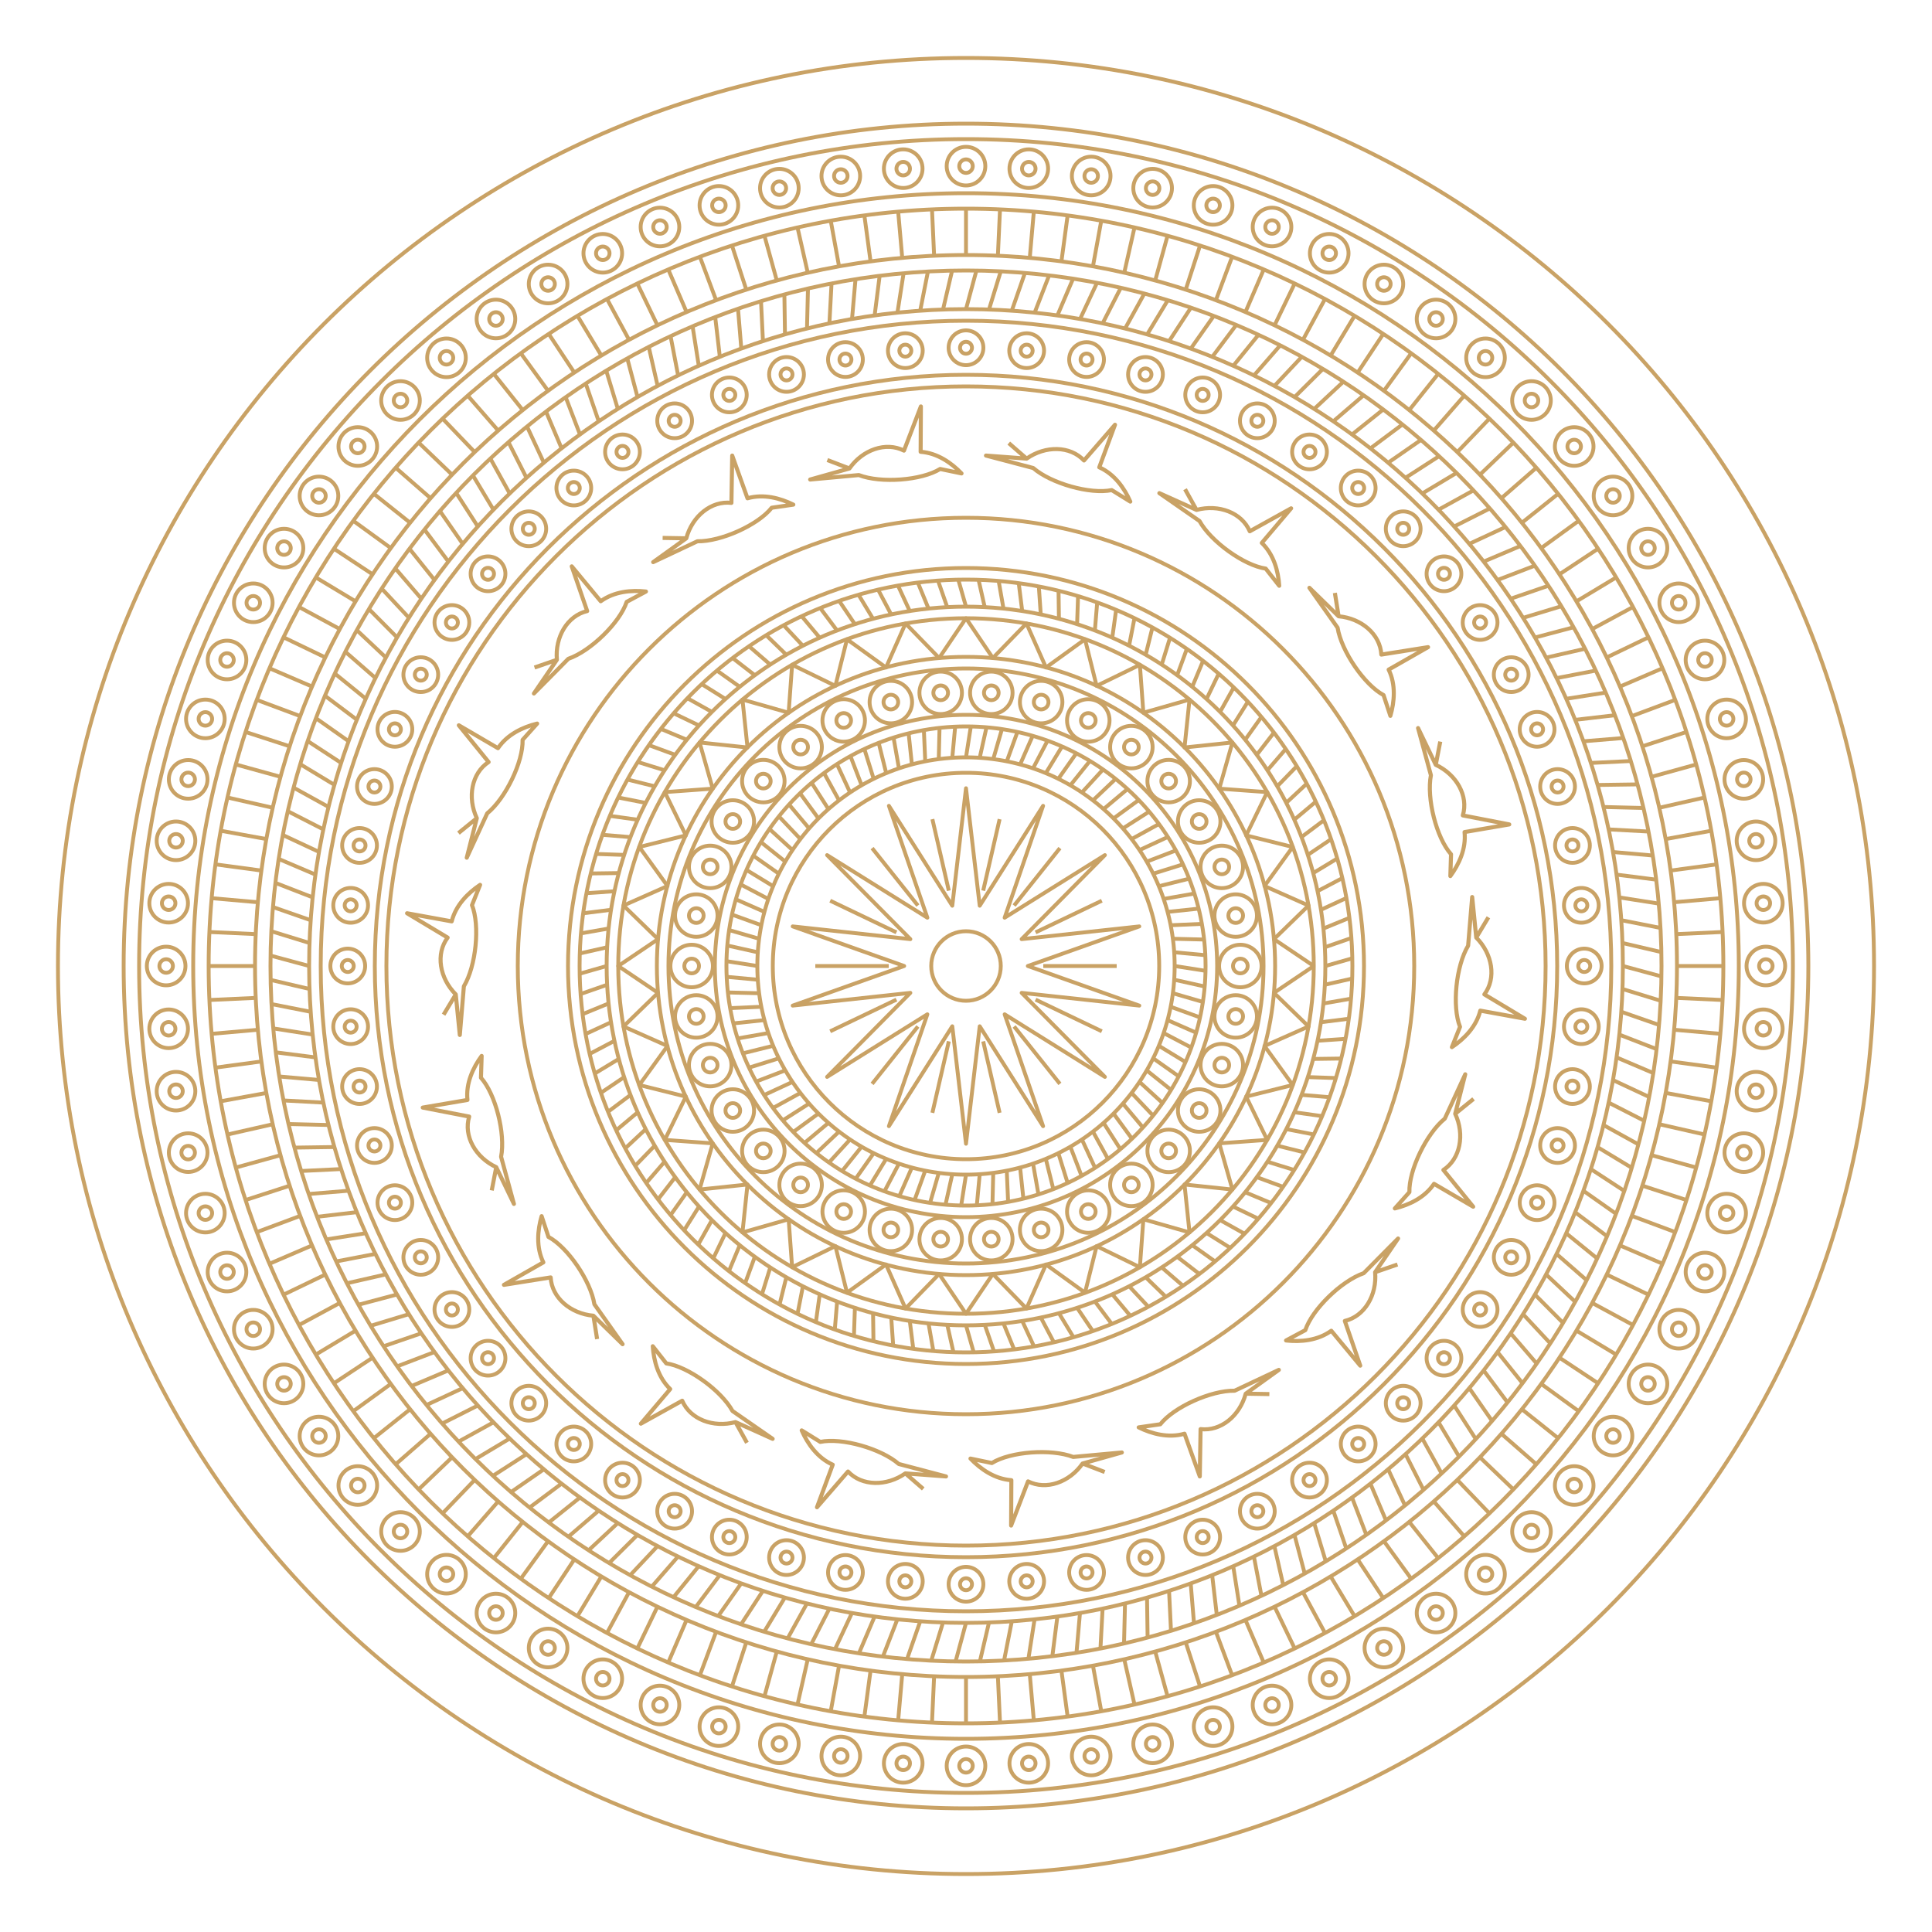
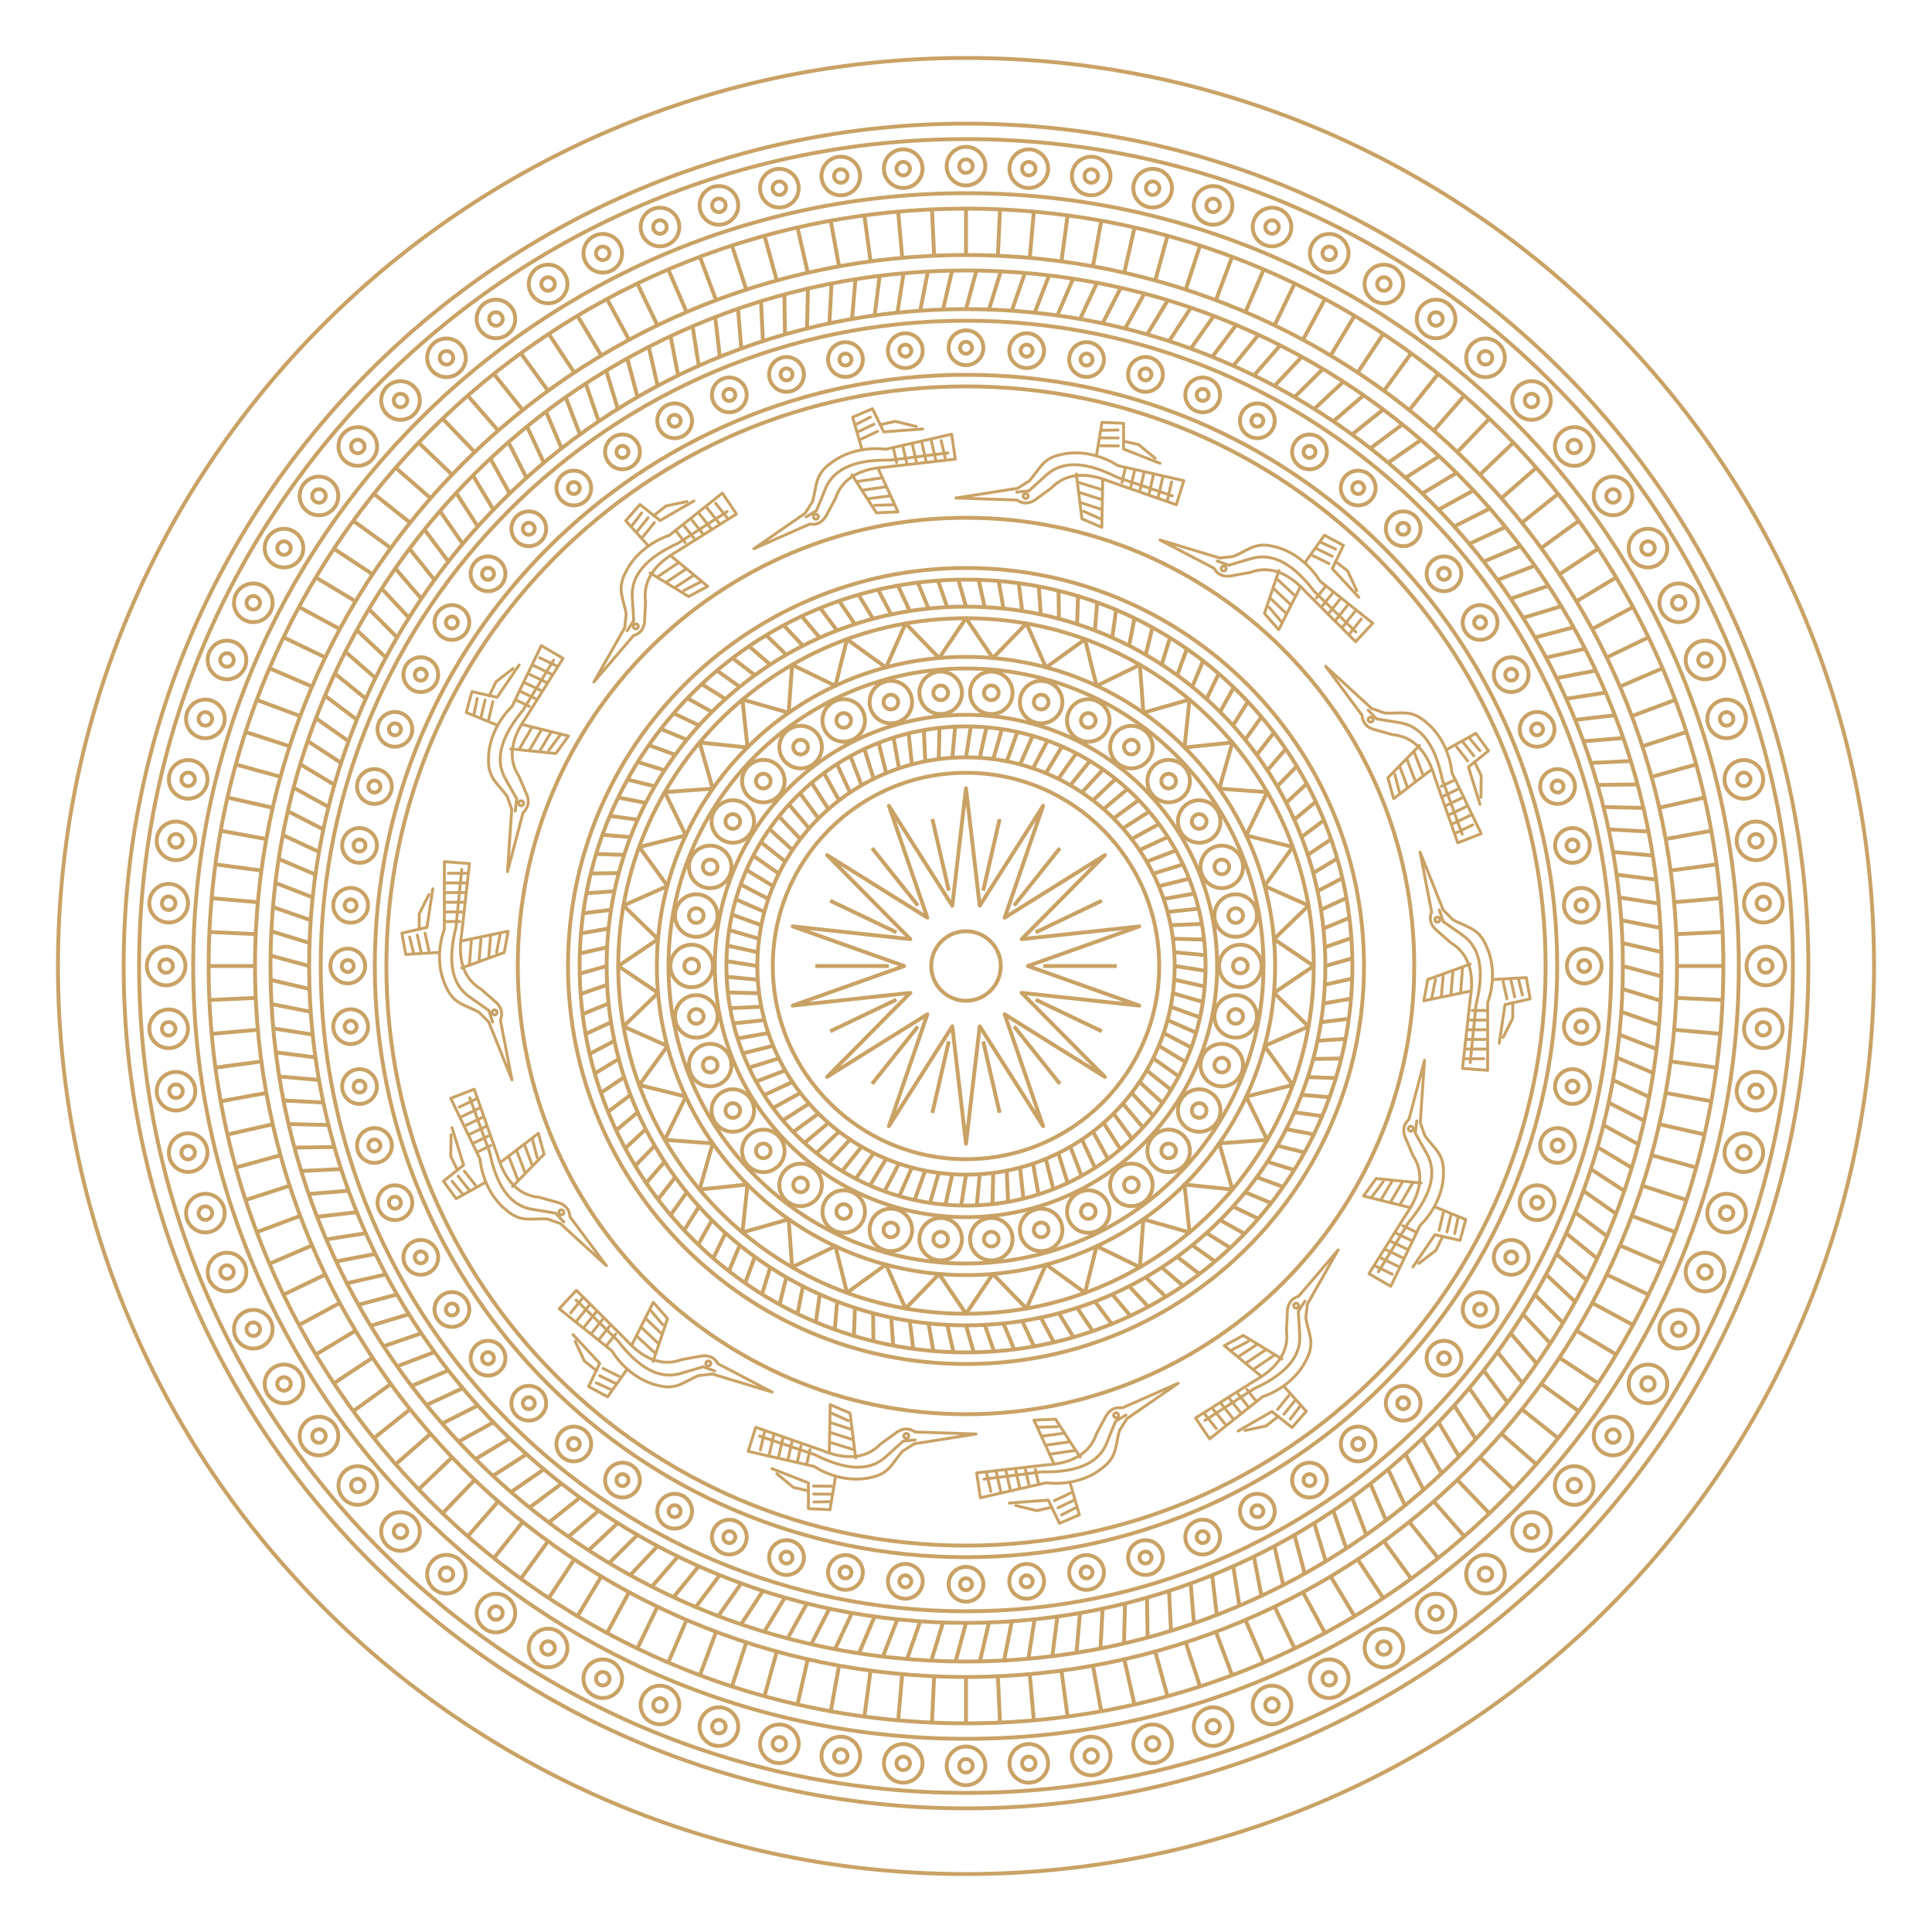
<svg xmlns="http://www.w3.org/2000/svg" viewBox="0 0 1000 1000" fill="none" stroke="#c9a265" stroke-width="2" stroke-linejoin="round">
+   <defs>
+     <g id="lac-bird" stroke-width="1.5" stroke-linecap="round">
+       <path d="M-53-7L-17-3C-5-1 6-3 12-13L19-21Q23-25 28-23L59-29L29-17L24-12C20-5 20 1 11 5C1 10-11 9-19 6L-54 6Z" />
+       <path d="M-13-3L-18-27L-7-25L1-3M-7 9L-6 26L-17 28L-20 15L-40 12M-50-3L-20 0C-4 4 9 3 16-7L23-17L29-19" />
+       <path d="M-48-6L-48 4M-43-5L-43 5M-38-5L-38 5M-33-4L-33 5M-28-3L-28 5M-23-2L-23 6M-17-23L-7-21M-16-18L-5-17M-15-13L-3-12M-14-8L-1-7M-17 16L-8 14M-16 20L-7 18M-15 24L-7 22M-37 14L-27 19L-19 19" />
+       <circle cx="24" cy="-20" r="1.3" />
+     </g>
+   </defs>
  <path d="M500 408L507.1 468.8L539.9 417.1L520 475L571.9 442.6L528.8 486.1L589.7 479.5L532 500L589.7 520.5L528.8 513.9L571.9 557.4L520 525L539.9 582.9L507.1 531.2L500 592L492.9 531.2L460.1 582.9L480 525L428.1 557.4L471.2 513.9L410.3 520.5L468 500L410.3 479.5L471.2 486.1L428.1 442.6L480 475L460.1 417.1L492.9 468.8Z" />
  <circle cx="500" cy="500" r="18" />
  <path d="M508.9 461L517.4 424" />
  <path d="M524.9 468.7L548.6 439" />
  <path d="M536 482.6L570.3 466.2" />
  <path d="M540 500L578 500" />
  <path d="M536 517.4L570.3 533.8" />
  <path d="M524.9 531.3L548.6 561" />
  <path d="M508.9 539L517.4 576" />
  <path d="M491.1 539L482.6 576" />
  <path d="M475.1 531.3L451.4 561" />
  <path d="M464 517.4L429.7 533.8" />
  <path d="M460 500L422 500" />
  <path d="M464 482.6L429.7 466.2" />
  <path d="M475.1 468.7L451.4 439" />
  <path d="M491.1 461L482.6 424" />
  <circle cx="500" cy="500" r="100" />
  <circle cx="500" cy="500" r="108" />
  <path d="M608 500L624 502.5M607.8 507.1L623.5 510.6M607.1 514.1L622.6 518.6M605.9 521.1L621.1 526.6M604.3 528L619.1 534.5M602.3 534.7L616.6 542.2M599.8 541.3L613.6 549.7M596.9 547.8L610.1 557.1M593.5 554L606.1 564.1M589.8 560L601.7 570.9M585.7 565.7L596.8 577.4M581.2 571.2L591.6 583.6M576.4 576.4L585.9 589.4M571.2 581.2L579.9 594.8M565.7 585.7L573.5 599.9M560 589.8L566.8 604.5M554 593.5L559.8 608.6M547.8 596.9L552.6 612.3M541.3 599.8L545.2 615.5M534.7 602.3L537.5 618.2M528 604.3L529.7 620.4M521.1 605.9L521.8 622.1M514.1 607.1L513.7 623.2M507.1 607.8L505.6 623.9M500 608L497.5 624M492.9 607.8L489.4 623.5M485.9 607.1L481.4 622.6M478.9 605.9L473.4 621.1M472 604.3L465.5 619.1M465.3 602.3L457.8 616.6M458.7 599.8L450.3 613.6M452.2 596.9L442.9 610.1M446 593.5L435.9 606.1M440 589.8L429.1 601.7M434.3 585.7L422.6 596.8M428.8 581.2L416.4 591.6M423.6 576.4L410.6 585.9M418.8 571.2L405.2 579.9M414.3 565.7L400.1 573.5M410.2 560L395.5 566.8M406.5 554L391.4 559.8M403.1 547.8L387.7 552.6M400.2 541.3L384.5 545.2M397.7 534.7L381.8 537.5M395.7 528L379.6 529.7M394.1 521.1L377.9 521.8M392.9 514.1L376.8 513.7M392.2 507.1L376.1 505.6M392 500L376 497.5M392.2 492.9L376.5 489.4M392.9 485.9L377.4 481.4M394.1 478.9L378.9 473.4M395.7 472L380.9 465.5M397.7 465.3L383.4 457.8M400.2 458.7L386.4 450.3M403.1 452.2L389.9 442.9M406.5 446L393.9 435.9M410.2 440L398.3 429.1M414.3 434.3L403.2 422.6M418.8 428.8L408.4 416.4M423.6 423.6L414.1 410.6M428.8 418.8L420.1 405.2M434.3 414.3L426.5 400.1M440 410.2L433.2 395.5M446 406.5L440.2 391.4M452.2 403.1L447.4 387.7M458.7 400.2L454.8 384.5M465.3 397.7L462.5 381.8M472 395.7L470.3 379.6M478.9 394.1L478.2 377.9M485.9 392.9L486.3 376.8M492.9 392.2L494.4 376.1M500 392L502.5 376M507.1 392.2L510.6 376.5M514.1 392.9L518.6 377.4M521.1 394.1L526.6 378.9M528 395.7L534.5 380.9M534.7 397.7L542.2 383.4M541.3 400.2L549.7 386.4M547.8 403.1L557.1 389.9M554 406.5L564.1 393.9M560 410.2L570.9 398.3M565.7 414.3L577.4 403.2M571.2 418.8L583.6 408.4M576.4 423.6L589.4 414.1M581.2 428.8L594.8 420.1M585.7 434.3L599.9 426.5M589.8 440L604.5 433.2M593.5 446L608.6 440.2M596.9 452.2L612.3 447.4M599.8 458.7L615.5 454.8M602.3 465.3L618.2 462.5M604.3 472L620.4 470.3M605.9 478.9L622.1 478.2M607.1 485.9L623.2 486.3M607.8 492.9L623.9 494.4" />
  <circle cx="500" cy="500" r="124" />
  <circle cx="500" cy="500" r="130" />
  <circle cx="642" cy="500" r="11" />
  <circle cx="642" cy="500" r="3.8" />
  <circle cx="639.6" cy="526.1" r="11" />
  <circle cx="639.6" cy="526.1" r="3.8" />
  <circle cx="632.4" cy="551.3" r="11" />
  <circle cx="632.4" cy="551.3" r="3.8" />
  <circle cx="620.7" cy="574.8" r="11" />
  <circle cx="620.7" cy="574.8" r="3.8" />
  <circle cx="604.9" cy="595.7" r="11" />
  <circle cx="604.9" cy="595.7" r="3.8" />
  <circle cx="585.6" cy="613.3" r="11" />
  <circle cx="585.6" cy="613.3" r="3.8" />
  <circle cx="563.3" cy="627.1" r="11" />
  <circle cx="563.3" cy="627.1" r="3.8" />
  <circle cx="538.9" cy="636.6" r="11" />
  <circle cx="538.9" cy="636.6" r="3.8" />
  <circle cx="513.1" cy="641.4" r="11" />
  <circle cx="513.1" cy="641.4" r="3.8" />
  <circle cx="486.9" cy="641.4" r="11" />
  <circle cx="486.9" cy="641.4" r="3.8" />
  <circle cx="461.1" cy="636.6" r="11" />
  <circle cx="461.1" cy="636.6" r="3.8" />
  <circle cx="436.7" cy="627.1" r="11" />
  <circle cx="436.7" cy="627.1" r="3.8" />
  <circle cx="414.4" cy="613.3" r="11" />
  <circle cx="414.4" cy="613.3" r="3.8" />
  <circle cx="395.1" cy="595.7" r="11" />
  <circle cx="395.1" cy="595.7" r="3.8" />
  <circle cx="379.3" cy="574.8" r="11" />
  <circle cx="379.3" cy="574.8" r="3.8" />
  <circle cx="367.6" cy="551.3" r="11" />
  <circle cx="367.6" cy="551.3" r="3.8" />
  <circle cx="360.4" cy="526.1" r="11" />
  <circle cx="360.4" cy="526.1" r="3.8" />
  <circle cx="358" cy="500" r="11" />
  <circle cx="358" cy="500" r="3.8" />
  <circle cx="360.4" cy="473.9" r="11" />
  <circle cx="360.4" cy="473.9" r="3.8" />
  <circle cx="367.6" cy="448.7" r="11" />
  <circle cx="367.6" cy="448.7" r="3.8" />
  <circle cx="379.3" cy="425.2" r="11" />
  <circle cx="379.3" cy="425.2" r="3.8" />
  <circle cx="395.1" cy="404.3" r="11" />
  <circle cx="395.1" cy="404.3" r="3.8" />
  <circle cx="414.4" cy="386.7" r="11" />
  <circle cx="414.4" cy="386.7" r="3.8" />
  <circle cx="436.7" cy="372.9" r="11" />
  <circle cx="436.7" cy="372.9" r="3.8" />
  <circle cx="461.1" cy="363.4" r="11" />
  <circle cx="461.1" cy="363.4" r="3.8" />
  <circle cx="486.9" cy="358.6" r="11" />
  <circle cx="486.9" cy="358.6" r="3.8" />
  <circle cx="513.1" cy="358.6" r="11" />
  <circle cx="513.1" cy="358.6" r="3.8" />
  <circle cx="538.9" cy="363.4" r="11" />
  <circle cx="538.9" cy="363.4" r="3.8" />
  <circle cx="563.3" cy="372.9" r="11" />
  <circle cx="563.3" cy="372.9" r="3.8" />
  <circle cx="585.6" cy="386.7" r="11" />
  <circle cx="585.6" cy="386.7" r="3.8" />
  <circle cx="604.9" cy="404.3" r="11" />
  <circle cx="604.9" cy="404.3" r="3.8" />
  <circle cx="620.7" cy="425.2" r="11" />
  <circle cx="620.7" cy="425.2" r="3.8" />
  <circle cx="632.4" cy="448.7" r="11" />
  <circle cx="632.4" cy="448.7" r="3.8" />
  <circle cx="639.6" cy="473.9" r="11" />
  <circle cx="639.6" cy="473.9" r="3.8" />
  <circle cx="500" cy="500" r="154" />
  <circle cx="500" cy="500" r="160" />
  <path d="M680 500L659.4 513.9L677.3 531.3L654.5 541.4L669.1 561.6L645 567.6L655.9 590L631.1 591.8L637.9 615.7L613.1 613.1L615.7 637.9L591.8 631.1L590 655.9L567.6 645L561.6 669.1L541.4 654.5L531.3 677.3L513.9 659.4L500 680L486.1 659.4L468.7 677.3L458.6 654.5L438.4 669.1L432.4 645L410 655.9L408.2 631.1L384.3 637.9L386.9 613.1L362.1 615.7L368.9 591.8L344.1 590L355 567.6L330.9 561.6L345.5 541.4L322.7 531.3L340.6 513.9L320 500L340.6 486.1L322.7 468.7L345.5 458.6L330.9 438.4L355 432.4L344.1 410L368.9 408.2L362.1 384.3L386.9 386.9L384.3 362.1L408.2 368.9L410 344.1L432.4 355L438.4 330.9L458.6 345.5L468.7 322.7L486.1 340.6L500 320L513.9 340.6L531.3 322.7L541.4 345.5L561.6 330.9L567.6 355L590 344.1L591.8 368.9L615.7 362.1L613.1 386.9L637.9 384.3L631.1 408.2L655.9 410L645 432.4L669.1 438.4L654.5 458.6L677.3 468.7L659.4 486.1L680 500" />
  <circle cx="500" cy="500" r="180" />
  <circle cx="500" cy="500" r="186" />
  <path d="M686 500L700 496M685.7 509.7L699.9 506.5M685 519.4L699.3 516.9M683.7 529.1L698.1 527.3M681.9 538.7L696.4 537.7M679.7 548.1L694.2 547.9M676.9 557.5L691.4 558M673.6 566.7L688.1 567.9M669.9 575.7L684.3 577.7M665.7 584.4L680 587.2M661.1 593L675.2 596.5M656 601.3L669.9 605.6M650.5 609.3L664.1 614.3M644.5 617.1L657.9 622.7M638.2 624.5L651.3 630.8M631.5 631.5L644.2 638.6M624.5 638.2L636.8 645.9M617.1 644.5L628.9 652.9M609.3 650.5L620.8 659.4M601.3 656L612.3 665.5M593 661.1L603.4 671.2M584.4 665.7L594.3 676.3M575.7 669.9L585 681M566.7 673.6L575.4 685.2M557.5 676.9L565.6 688.9M548.1 679.7L555.6 692.1M538.7 681.9L545.5 694.8M529.1 683.7L535.2 696.9M519.4 685L524.9 698.4M509.7 685.7L514.5 699.5M500 686L504 700M490.3 685.7L493.5 699.9M480.6 685L483.1 699.3M470.9 683.7L472.7 698.1M461.3 681.9L462.3 696.4M451.9 679.7L452.1 694.2M442.5 676.9L442 691.4M433.3 673.6L432.1 688.1M424.3 669.9L422.3 684.3M415.6 665.7L412.8 680M407 661.1L403.5 675.2M398.7 656L394.4 669.9M390.7 650.5L385.7 664.1M382.9 644.5L377.3 657.9M375.5 638.2L369.2 651.3M368.5 631.5L361.4 644.2M361.8 624.5L354.1 636.8M355.5 617.1L347.1 628.9M349.5 609.3L340.6 620.8M344 601.3L334.5 612.3M338.9 593L328.8 603.4M334.3 584.4L323.7 594.3M330.1 575.7L319 585M326.4 566.7L314.8 575.4M323.1 557.5L311.1 565.6M320.3 548.1L307.9 555.6M318.1 538.7L305.2 545.5M316.3 529.1L303.1 535.2M315 519.4L301.6 524.9M314.3 509.7L300.5 514.5M314 500L300 504M314.3 490.3L300.1 493.5M315 480.6L300.7 483.1M316.3 470.9L301.9 472.7M318.1 461.3L303.6 462.3M320.3 451.9L305.8 452.1M323.1 442.5L308.6 442M326.4 433.3L311.9 432.1M330.1 424.3L315.7 422.3M334.3 415.6L320 412.8M338.9 407L324.8 403.5M344 398.7L330.1 394.4M349.5 390.7L335.9 385.7M355.5 382.9L342.1 377.3M361.8 375.5L348.7 369.2M368.5 368.5L355.8 361.4M375.5 361.8L363.2 354.1M382.9 355.5L371.1 347.1M390.7 349.5L379.2 340.6M398.7 344L387.7 334.5M407 338.9L396.6 328.8M415.6 334.3L405.7 323.7M424.3 330.1L415 319M433.3 326.4L424.6 314.8M442.5 323.1L434.4 311.1M451.9 320.3L444.4 307.9M461.3 318.1L454.5 305.2M470.9 316.3L464.8 303.1M480.6 315L475.1 301.6M490.3 314.3L485.5 300.5M500 314L496 300M509.7 314.3L506.5 300.1M519.4 315L516.9 300.7M529.1 316.3L527.3 301.9M538.7 318.1L537.7 303.6M548.1 320.3L547.9 305.8M557.5 323.1L558 308.6M566.7 326.4L567.9 311.9M575.7 330.1L577.7 315.7M584.4 334.3L587.2 320M593 338.9L596.5 324.8M601.3 344L605.6 330.1M609.3 349.5L614.3 335.9M617.1 355.5L622.7 342.1M624.5 361.8L630.8 348.7M631.5 368.5L638.6 355.8M638.2 375.5L645.9 363.2M644.5 382.9L652.9 371.1M650.5 390.7L659.4 379.2M656 398.7L665.5 387.7M661.1 407L671.2 396.6M665.7 415.6L676.3 405.7M669.9 424.3L681 415M673.6 433.3L685.2 424.6M676.9 442.5L688.9 434.4M679.7 451.9L692.1 444.4M681.9 461.3L694.8 454.5M683.7 470.9L696.9 464.8M685 480.6L698.4 475.1M685.7 490.3L699.5 485.5" />
  <circle cx="500" cy="500" r="200" />
  <circle cx="500" cy="500" r="206" />
-   <path transform="translate(762 500) rotate(90) scale(1.05)" d="M-34 0 L-14 -2 C-6 -10 6 -12 14 -6 L26 -26 L22 -4 C30 -2 36 4 40 10 L30 6 C20 10 0 8 -10 2 Z M-14 -2 L-24 -8" />
-   <path transform="translate(746.2 589.6) rotate(110) scale(1.05)" d="M-34 0 L-14 -2 C-6 -10 6 -12 14 -6 L26 -26 L22 -4 C30 -2 36 4 40 10 L30 6 C20 10 0 8 -10 2 Z M-14 -2 L-24 -8" />
-   <path transform="translate(700.7 668.4) rotate(130) scale(1.05)" d="M-34 0 L-14 -2 C-6 -10 6 -12 14 -6 L26 -26 L22 -4 C30 -2 36 4 40 10 L30 6 C20 10 0 8 -10 2 Z M-14 -2 L-24 -8" />
-   <path transform="translate(631 726.9) rotate(150) scale(1.05)" d="M-34 0 L-14 -2 C-6 -10 6 -12 14 -6 L26 -26 L22 -4 C30 -2 36 4 40 10 L30 6 C20 10 0 8 -10 2 Z M-14 -2 L-24 -8" />
-   <path transform="translate(545.5 758) rotate(170) scale(1.05)" d="M-34 0 L-14 -2 C-6 -10 6 -12 14 -6 L26 -26 L22 -4 C30 -2 36 4 40 10 L30 6 C20 10 0 8 -10 2 Z M-14 -2 L-24 -8" />
-   <path transform="translate(454.5 758) rotate(190) scale(1.05)" d="M-34 0 L-14 -2 C-6 -10 6 -12 14 -6 L26 -26 L22 -4 C30 -2 36 4 40 10 L30 6 C20 10 0 8 -10 2 Z M-14 -2 L-24 -8" />
-   <path transform="translate(369 726.9) rotate(210) scale(1.05)" d="M-34 0 L-14 -2 C-6 -10 6 -12 14 -6 L26 -26 L22 -4 C30 -2 36 4 40 10 L30 6 C20 10 0 8 -10 2 Z M-14 -2 L-24 -8" />
-   <path transform="translate(299.3 668.4) rotate(230) scale(1.05)" d="M-34 0 L-14 -2 C-6 -10 6 -12 14 -6 L26 -26 L22 -4 C30 -2 36 4 40 10 L30 6 C20 10 0 8 -10 2 Z M-14 -2 L-24 -8" />
-   <path transform="translate(253.8 589.6) rotate(250) scale(1.05)" d="M-34 0 L-14 -2 C-6 -10 6 -12 14 -6 L26 -26 L22 -4 C30 -2 36 4 40 10 L30 6 C20 10 0 8 -10 2 Z M-14 -2 L-24 -8" />
-   <path transform="translate(238 500) rotate(270) scale(1.05)" d="M-34 0 L-14 -2 C-6 -10 6 -12 14 -6 L26 -26 L22 -4 C30 -2 36 4 40 10 L30 6 C20 10 0 8 -10 2 Z M-14 -2 L-24 -8" />
-   <path transform="translate(253.8 410.4) rotate(290) scale(1.05)" d="M-34 0 L-14 -2 C-6 -10 6 -12 14 -6 L26 -26 L22 -4 C30 -2 36 4 40 10 L30 6 C20 10 0 8 -10 2 Z M-14 -2 L-24 -8" />
-   <path transform="translate(299.3 331.6) rotate(310) scale(1.05)" d="M-34 0 L-14 -2 C-6 -10 6 -12 14 -6 L26 -26 L22 -4 C30 -2 36 4 40 10 L30 6 C20 10 0 8 -10 2 Z M-14 -2 L-24 -8" />
-   <path transform="translate(369 273.1) rotate(330) scale(1.05)" d="M-34 0 L-14 -2 C-6 -10 6 -12 14 -6 L26 -26 L22 -4 C30 -2 36 4 40 10 L30 6 C20 10 0 8 -10 2 Z M-14 -2 L-24 -8" />
-   <path transform="translate(454.5 242) rotate(350) scale(1.05)" d="M-34 0 L-14 -2 C-6 -10 6 -12 14 -6 L26 -26 L22 -4 C30 -2 36 4 40 10 L30 6 C20 10 0 8 -10 2 Z M-14 -2 L-24 -8" />
-   <path transform="translate(545.5 242) rotate(370) scale(1.05)" d="M-34 0 L-14 -2 C-6 -10 6 -12 14 -6 L26 -26 L22 -4 C30 -2 36 4 40 10 L30 6 C20 10 0 8 -10 2 Z M-14 -2 L-24 -8" />
-   <path transform="translate(631 273.1) rotate(390) scale(1.05)" d="M-34 0 L-14 -2 C-6 -10 6 -12 14 -6 L26 -26 L22 -4 C30 -2 36 4 40 10 L30 6 C20 10 0 8 -10 2 Z M-14 -2 L-24 -8" />
-   <path transform="translate(700.7 331.6) rotate(410) scale(1.05)" d="M-34 0 L-14 -2 C-6 -10 6 -12 14 -6 L26 -26 L22 -4 C30 -2 36 4 40 10 L30 6 C20 10 0 8 -10 2 Z M-14 -2 L-24 -8" />
-   <path transform="translate(746.2 410.4) rotate(430) scale(1.05)" d="M-34 0 L-14 -2 C-6 -10 6 -12 14 -6 L26 -26 L22 -4 C30 -2 36 4 40 10 L30 6 C20 10 0 8 -10 2 Z M-14 -2 L-24 -8" />
+   <g id="lac-bird-ring">
+     <use href="#lac-bird" transform="translate(764.00 500.00) rotate(-90.00)" />
+     <use href="#lac-bird" transform="translate(737.86 614.55) rotate(-64.29)" />
+     <use href="#lac-bird" transform="translate(664.60 706.40) rotate(-38.57)" />
+     <use href="#lac-bird" transform="translate(558.75 757.38) rotate(-12.86)" />
+     <use href="#lac-bird" transform="translate(441.25 757.38) rotate(12.86)" />
+     <use href="#lac-bird" transform="translate(335.40 706.40) rotate(38.57)" />
+     <use href="#lac-bird" transform="translate(262.14 614.55) rotate(64.29)" />
+     <use href="#lac-bird" transform="translate(236.00 500.00) rotate(90.00)" />
+     <use href="#lac-bird" transform="translate(262.14 385.45) rotate(115.71)" />
+     <use href="#lac-bird" transform="translate(335.40 293.60) rotate(141.43)" />
+     <use href="#lac-bird" transform="translate(441.25 242.62) rotate(167.14)" />
+     <use href="#lac-bird" transform="translate(558.75 242.62) rotate(192.86)" />
+     <use href="#lac-bird" transform="translate(664.60 293.60) rotate(218.57)" />
+     <use href="#lac-bird" transform="translate(737.86 385.45) rotate(244.29)" />
+   </g>
  <circle cx="500" cy="500" r="232" />
  <circle cx="500" cy="500" r="300" />
  <circle cx="500" cy="500" r="306" />
  <circle cx="820" cy="500" r="9" />
  <circle cx="820" cy="500" r="3.1" />
  <circle cx="818.5" cy="531.4" r="9" />
  <circle cx="818.5" cy="531.4" r="3.1" />
  <circle cx="813.9" cy="562.4" r="9" />
  <circle cx="813.9" cy="562.4" r="3.1" />
  <circle cx="806.2" cy="592.9" r="9" />
  <circle cx="806.2" cy="592.9" r="3.1" />
  <circle cx="795.6" cy="622.5" r="9" />
  <circle cx="795.6" cy="622.5" r="3.1" />
  <circle cx="782.2" cy="650.8" r="9" />
  <circle cx="782.2" cy="650.8" r="3.1" />
  <circle cx="766.1" cy="677.8" r="9" />
  <circle cx="766.1" cy="677.8" r="3.1" />
  <circle cx="747.4" cy="703" r="9" />
  <circle cx="747.4" cy="703" r="3.1" />
  <circle cx="726.3" cy="726.3" r="9" />
  <circle cx="726.3" cy="726.3" r="3.1" />
  <circle cx="703" cy="747.4" r="9" />
  <circle cx="703" cy="747.4" r="3.1" />
  <circle cx="677.8" cy="766.1" r="9" />
  <circle cx="677.8" cy="766.1" r="3.1" />
  <circle cx="650.8" cy="782.2" r="9" />
  <circle cx="650.8" cy="782.2" r="3.1" />
  <circle cx="622.5" cy="795.6" r="9" />
  <circle cx="622.5" cy="795.6" r="3.1" />
  <circle cx="592.9" cy="806.2" r="9" />
  <circle cx="592.9" cy="806.2" r="3.1" />
  <circle cx="562.4" cy="813.9" r="9" />
  <circle cx="562.4" cy="813.9" r="3.1" />
  <circle cx="531.4" cy="818.5" r="9" />
  <circle cx="531.4" cy="818.5" r="3.1" />
  <circle cx="500" cy="820" r="9" />
  <circle cx="500" cy="820" r="3.1" />
  <circle cx="468.6" cy="818.5" r="9" />
  <circle cx="468.6" cy="818.5" r="3.1" />
  <circle cx="437.6" cy="813.9" r="9" />
  <circle cx="437.6" cy="813.9" r="3.1" />
  <circle cx="407.1" cy="806.2" r="9" />
  <circle cx="407.1" cy="806.2" r="3.1" />
  <circle cx="377.5" cy="795.6" r="9" />
  <circle cx="377.5" cy="795.6" r="3.1" />
  <circle cx="349.2" cy="782.2" r="9" />
  <circle cx="349.2" cy="782.2" r="3.1" />
  <circle cx="322.2" cy="766.1" r="9" />
  <circle cx="322.2" cy="766.1" r="3.1" />
  <circle cx="297" cy="747.4" r="9" />
  <circle cx="297" cy="747.4" r="3.1" />
  <circle cx="273.7" cy="726.3" r="9" />
  <circle cx="273.7" cy="726.3" r="3.1" />
  <circle cx="252.6" cy="703" r="9" />
  <circle cx="252.6" cy="703" r="3.1" />
  <circle cx="233.9" cy="677.8" r="9" />
  <circle cx="233.9" cy="677.8" r="3.1" />
  <circle cx="217.8" cy="650.8" r="9" />
  <circle cx="217.8" cy="650.8" r="3.1" />
  <circle cx="204.4" cy="622.5" r="9" />
  <circle cx="204.4" cy="622.5" r="3.1" />
  <circle cx="193.8" cy="592.9" r="9" />
  <circle cx="193.8" cy="592.9" r="3.1" />
  <circle cx="186.1" cy="562.4" r="9" />
  <circle cx="186.1" cy="562.4" r="3.1" />
  <circle cx="181.5" cy="531.4" r="9" />
  <circle cx="181.5" cy="531.4" r="3.1" />
  <circle cx="180" cy="500" r="9" />
  <circle cx="180" cy="500" r="3.1" />
  <circle cx="181.5" cy="468.6" r="9" />
  <circle cx="181.5" cy="468.6" r="3.1" />
  <circle cx="186.1" cy="437.6" r="9" />
  <circle cx="186.1" cy="437.6" r="3.1" />
  <circle cx="193.8" cy="407.1" r="9" />
  <circle cx="193.8" cy="407.1" r="3.1" />
  <circle cx="204.4" cy="377.5" r="9" />
  <circle cx="204.4" cy="377.5" r="3.1" />
  <circle cx="217.8" cy="349.2" r="9" />
  <circle cx="217.8" cy="349.2" r="3.1" />
  <circle cx="233.9" cy="322.2" r="9" />
  <circle cx="233.9" cy="322.2" r="3.1" />
  <circle cx="252.6" cy="297" r="9" />
  <circle cx="252.6" cy="297" r="3.1" />
  <circle cx="273.7" cy="273.7" r="9" />
  <circle cx="273.7" cy="273.7" r="3.1" />
  <circle cx="297" cy="252.6" r="9" />
  <circle cx="297" cy="252.6" r="3.1" />
  <circle cx="322.2" cy="233.9" r="9" />
  <circle cx="322.2" cy="233.9" r="3.1" />
  <circle cx="349.2" cy="217.8" r="9" />
  <circle cx="349.2" cy="217.8" r="3.1" />
  <circle cx="377.5" cy="204.4" r="9" />
  <circle cx="377.5" cy="204.4" r="3.1" />
  <circle cx="407.1" cy="193.8" r="9" />
  <circle cx="407.1" cy="193.8" r="3.1" />
  <circle cx="437.6" cy="186.1" r="9" />
  <circle cx="437.6" cy="186.1" r="3.1" />
  <circle cx="468.6" cy="181.5" r="9" />
  <circle cx="468.6" cy="181.5" r="3.1" />
  <circle cx="500" cy="180" r="9" />
  <circle cx="500" cy="180" r="3.1" />
  <circle cx="531.4" cy="181.5" r="9" />
  <circle cx="531.4" cy="181.5" r="3.1" />
  <circle cx="562.4" cy="186.1" r="9" />
  <circle cx="562.4" cy="186.1" r="3.1" />
  <circle cx="592.9" cy="193.8" r="9" />
  <circle cx="592.9" cy="193.8" r="3.1" />
  <circle cx="622.5" cy="204.4" r="9" />
  <circle cx="622.5" cy="204.4" r="3.1" />
  <circle cx="650.8" cy="217.8" r="9" />
  <circle cx="650.8" cy="217.8" r="3.1" />
  <circle cx="677.8" cy="233.9" r="9" />
  <circle cx="677.8" cy="233.9" r="3.1" />
  <circle cx="703" cy="252.6" r="9" />
  <circle cx="703" cy="252.6" r="3.1" />
  <circle cx="726.3" cy="273.7" r="9" />
  <circle cx="726.3" cy="273.7" r="3.1" />
  <circle cx="747.4" cy="297" r="9" />
  <circle cx="747.4" cy="297" r="3.1" />
  <circle cx="766.1" cy="322.2" r="9" />
  <circle cx="766.1" cy="322.2" r="3.1" />
  <circle cx="782.2" cy="349.2" r="9" />
  <circle cx="782.2" cy="349.2" r="3.1" />
  <circle cx="795.6" cy="377.5" r="9" />
  <circle cx="795.6" cy="377.5" r="3.1" />
  <circle cx="806.2" cy="407.1" r="9" />
  <circle cx="806.2" cy="407.1" r="3.1" />
  <circle cx="813.9" cy="437.6" r="9" />
  <circle cx="813.9" cy="437.6" r="3.1" />
  <circle cx="818.5" cy="468.6" r="9" />
  <circle cx="818.5" cy="468.6" r="3.1" />
  <circle cx="500" cy="500" r="334" />
  <circle cx="500" cy="500" r="340" />
  <path d="M840 500L860 505.4M839.8 511.9L859.6 518M839.2 523.7L858.7 530.5M838.1 535.5L857.4 543M836.7 547.3L855.7 555.4M834.8 559L853.6 567.8M832.6 570.7L851 580.1M829.9 582.3L848 592.3M826.8 593.7L844.5 604.4M823.4 605.1L840.7 616.4M819.5 616.3L836.4 628.2M815.2 627.4L831.7 639.8M810.6 638.3L826.6 651.3M805.6 649L821.2 662.6M800.2 659.6L815.3 673.8M794.4 670L809 684.7M788.3 680.2L802.4 695.3M781.9 690.1L795.4 705.8M775.1 699.8L788 715.9M767.9 709.3L780.3 725.9M760.5 718.5L772.3 735.5M752.7 727.5L763.9 744.9M744.6 736.2L755.2 753.9M736.2 744.6L746.2 762.7M727.5 752.7L736.8 771.1M718.5 760.5L727.2 779.2M709.3 767.9L717.4 787M699.8 775.1L707.2 794.4M690.1 781.9L696.8 801.4M680.2 788.3L686.2 808.1M670 794.4L675.3 814.4M659.6 800.2L664.2 820.4M649 805.6L652.9 825.9M638.3 810.6L641.5 831M627.4 815.2L629.8 835.8M616.3 819.5L618 840.1M605.1 823.4L606.1 844M593.7 826.8L594 847.5M582.3 829.9L581.8 850.6M570.7 832.6L569.6 853.2M559 834.8L557.2 855.4M547.3 836.7L544.7 857.2M535.5 838.1L532.3 858.6M523.7 839.2L519.7 859.5M511.9 839.8L507.2 859.9M500 840L494.6 860M488.1 839.8L482 859.6M476.3 839.2L469.5 858.7M464.5 838.1L457 857.4M452.7 836.7L444.6 855.7M441 834.8L432.2 853.6M429.3 832.6L419.9 851M417.7 829.9L407.7 848M406.3 826.8L395.6 844.5M394.9 823.4L383.6 840.7M383.7 819.5L371.8 836.4M372.6 815.2L360.2 831.7M361.7 810.6L348.7 826.6M351 805.6L337.4 821.2M340.4 800.2L326.2 815.3M330 794.4L315.3 809M319.8 788.3L304.7 802.4M309.9 781.9L294.2 795.4M300.2 775.1L284.1 788M290.7 767.9L274.1 780.3M281.5 760.5L264.5 772.3M272.5 752.7L255.1 763.9M263.8 744.6L246.1 755.2M255.4 736.2L237.3 746.2M247.3 727.5L228.9 736.8M239.5 718.5L220.8 727.2M232.1 709.3L213 717.4M224.9 699.8L205.6 707.2M218.1 690.1L198.6 696.8M211.7 680.2L191.9 686.2M205.6 670L185.6 675.3M199.8 659.6L179.6 664.2M194.4 649L174.1 652.9M189.4 638.3L169 641.5M184.8 627.4L164.2 629.8M180.5 616.3L159.9 618M176.6 605.1L156 606.1M173.2 593.7L152.5 594M170.1 582.3L149.4 581.8M167.4 570.7L146.8 569.6M165.2 559L144.6 557.2M163.3 547.3L142.8 544.7M161.9 535.5L141.4 532.3M160.8 523.7L140.5 519.7M160.2 511.9L140.1 507.2M160 500L140 494.6M160.2 488.1L140.4 482M160.8 476.3L141.3 469.5M161.9 464.5L142.6 457M163.3 452.7L144.3 444.6M165.2 441L146.4 432.2M167.4 429.3L149 419.9M170.1 417.7L152 407.7M173.2 406.3L155.5 395.6M176.6 394.9L159.3 383.6M180.5 383.7L163.6 371.8M184.8 372.6L168.3 360.2M189.4 361.7L173.4 348.7M194.4 351L178.8 337.4M199.8 340.4L184.7 326.2M205.6 330L191 315.3M211.7 319.8L197.6 304.7M218.1 309.9L204.6 294.2M224.9 300.2L212 284.1M232.1 290.7L219.7 274.1M239.5 281.5L227.7 264.5M247.3 272.5L236.1 255.1M255.4 263.8L244.8 246.1M263.8 255.4L253.8 237.3M272.5 247.3L263.2 228.9M281.5 239.5L272.8 220.8M290.7 232.1L282.6 213M300.2 224.9L292.8 205.6M309.9 218.1L303.2 198.6M319.8 211.7L313.8 191.9M330 205.6L324.7 185.6M340.4 199.8L335.8 179.6M351 194.4L347.1 174.1M361.7 189.4L358.5 169M372.6 184.8L370.2 164.2M383.7 180.5L382 159.9M394.9 176.6L393.9 156M406.3 173.2L406 152.5M417.7 170.1L418.2 149.4M429.3 167.4L430.4 146.8M441 165.2L442.8 144.6M452.7 163.3L455.3 142.8M464.5 161.9L467.7 141.4M476.3 160.8L480.3 140.5M488.1 160.2L492.8 140.1M500 160L505.4 140M511.9 160.2L518 140.4M523.7 160.8L530.5 141.3M535.5 161.9L543 142.6M547.3 163.3L555.4 144.3M559 165.2L567.8 146.4M570.7 167.4L580.1 149M582.3 170.1L592.3 152M593.7 173.2L604.4 155.5M605.1 176.6L616.4 159.3M616.3 180.5L628.2 163.6M627.4 184.8L639.8 168.3M638.3 189.4L651.3 173.4M649 194.4L662.6 178.8M659.6 199.8L673.8 184.7M670 205.6L684.7 191M680.2 211.7L695.3 197.6M690.1 218.1L705.8 204.6M699.8 224.9L715.9 212M709.3 232.1L725.9 219.7M718.5 239.5L735.5 227.7M727.5 247.3L744.9 236.1M736.2 255.4L753.9 244.8M744.6 263.8L762.7 253.8M752.7 272.5L771.1 263.2M760.5 281.5L779.2 272.8M767.9 290.7L787 282.6M775.1 300.2L794.4 292.8M781.9 309.9L801.4 303.2M788.3 319.8L808.1 313.8M794.4 330L814.4 324.7M800.2 340.4L820.4 335.8M805.6 351L825.9 347.1M810.6 361.7L831 358.5M815.2 372.6L835.8 370.2M819.5 383.7L840.1 382M823.4 394.9L844 393.9M826.8 406.3L847.5 406M829.9 417.7L850.6 418.2M832.6 429.3L853.2 430.4M834.8 441L855.4 442.8M836.7 452.7L857.2 455.3M838.1 464.5L858.6 467.7M839.2 476.3L859.5 480.3M839.8 488.1L859.9 492.8" />
  <circle cx="500" cy="500" r="360" />
  <circle cx="500" cy="500" r="368" />
  <path d="M868 500L892 500M867.6 516.5L891.6 517.6M866.5 533L890.4 535.1M864.7 549.4L888.5 552.6M862.1 565.7L885.7 570M858.8 581.9L882.2 587.2M854.7 597.9L877.9 604.3M850 613.7L872.8 621.1M844.5 629.3L867 637.7M838.4 644.6L860.5 654.1M831.6 659.7L853.2 670.1M824.1 674.4L845.2 685.8M815.9 688.7L836.5 701.1M807.1 702.7L827.2 716M797.7 716.3L817.1 730.4M787.7 729.4L806.5 744.4M777.1 742.1L795.2 757.9M766 754.3L783.3 770.9M754.3 766L770.9 783.3M742.1 777.1L757.9 795.2M729.4 787.7L744.4 806.5M716.3 797.7L730.4 817.1M702.7 807.1L716 827.2M688.7 815.9L701.1 836.5M674.4 824.1L685.8 845.2M659.7 831.6L670.1 853.2M644.6 838.4L654.1 860.5M629.3 844.5L637.7 867M613.7 850L621.1 872.8M597.9 854.7L604.3 877.9M581.9 858.8L587.2 882.2M565.7 862.1L570 885.7M549.4 864.7L552.6 888.5M533 866.5L535.1 890.4M516.5 867.6L517.6 891.6M500 868L500 892M483.5 867.6L482.4 891.6M467 866.5L464.9 890.4M450.6 864.7L447.4 888.5M434.3 862.1L430 885.7M418.1 858.8L412.8 882.2M402.1 854.7L395.7 877.9M386.3 850L378.9 872.8M370.7 844.5L362.3 867M355.4 838.4L345.9 860.5M340.3 831.6L329.9 853.2M325.6 824.1L314.2 845.2M311.3 815.9L298.9 836.5M297.3 807.1L284 827.2M283.7 797.7L269.6 817.1M270.6 787.7L255.6 806.5M257.9 777.1L242.1 795.2M245.7 766L229.1 783.3M234 754.3L216.7 770.9M222.9 742.1L204.8 757.9M212.3 729.4L193.5 744.4M202.3 716.3L182.9 730.4M192.9 702.7L172.8 716M184.1 688.7L163.5 701.1M175.9 674.4L154.8 685.8M168.4 659.7L146.8 670.1M161.6 644.6L139.5 654.1M155.5 629.3L133 637.7M150 613.7L127.2 621.1M145.3 597.9L122.1 604.3M141.2 581.9L117.8 587.2M137.9 565.7L114.3 570M135.3 549.4L111.5 552.6M133.5 533L109.6 535.1M132.4 516.5L108.4 517.6M132 500L108 500M132.4 483.5L108.4 482.4M133.5 467L109.6 464.9M135.3 450.6L111.5 447.4M137.9 434.3L114.3 430M141.2 418.1L117.8 412.8M145.3 402.1L122.1 395.7M150 386.3L127.2 378.9M155.5 370.7L133 362.3M161.6 355.4L139.5 345.9M168.4 340.3L146.8 329.9M175.9 325.6L154.8 314.2M184.1 311.3L163.5 298.9M192.9 297.3L172.8 284M202.3 283.7L182.9 269.6M212.3 270.6L193.5 255.6M222.9 257.9L204.8 242.1M234 245.7L216.7 229.1M245.7 234L229.1 216.7M257.9 222.9L242.1 204.8M270.6 212.3L255.6 193.5M283.7 202.3L269.6 182.9M297.3 192.9L284 172.8M311.3 184.1L298.9 163.5M325.6 175.9L314.2 154.8M340.3 168.4L329.9 146.8M355.4 161.6L345.9 139.5M370.7 155.5L362.3 133M386.3 150L378.9 127.2M402.1 145.3L395.7 122.1M418.1 141.2L412.8 117.8M434.3 137.9L430 114.3M450.6 135.3L447.4 111.5M467 133.5L464.9 109.6M483.5 132.4L482.4 108.4M500 132L500 108M516.5 132.4L517.6 108.4M533 133.5L535.1 109.6M549.4 135.3L552.6 111.5M565.7 137.9L570 114.3M581.9 141.2L587.2 117.8M597.9 145.3L604.3 122.1M613.7 150L621.1 127.2M629.3 155.5L637.7 133M644.6 161.6L654.1 139.5M659.7 168.4L670.1 146.8M674.4 175.9L685.8 154.8M688.7 184.1L701.1 163.5M702.7 192.9L716 172.8M716.3 202.3L730.4 182.9M729.4 212.3L744.4 193.5M742.1 222.9L757.9 204.8M754.3 234L770.9 216.7M766 245.7L783.3 229.1M777.1 257.9L795.2 242.1M787.7 270.6L806.5 255.6M797.7 283.7L817.1 269.6M807.1 297.3L827.2 284M815.9 311.3L836.5 298.9M824.1 325.6L845.2 314.2M831.6 340.3L853.2 329.9M838.4 355.4L860.5 345.9M844.5 370.7L867 362.3M850 386.3L872.8 378.9M854.7 402.1L877.9 395.7M858.8 418.1L882.2 412.8M862.1 434.3L885.7 430M864.7 450.6L888.5 447.4M866.5 467L890.4 464.9M867.6 483.5L891.6 482.4" />
  <circle cx="500" cy="500" r="392" />
  <circle cx="500" cy="500" r="400" />
  <circle cx="914" cy="500" r="10" />
  <circle cx="914" cy="500" r="3.5" />
  <circle cx="912.7" cy="532.5" r="10" />
  <circle cx="912.7" cy="532.5" r="3.5" />
  <circle cx="908.9" cy="564.8" r="10" />
  <circle cx="908.9" cy="564.8" r="3.5" />
  <circle cx="902.6" cy="596.6" r="10" />
  <circle cx="902.6" cy="596.6" r="3.5" />
  <circle cx="893.7" cy="627.9" r="10" />
  <circle cx="893.7" cy="627.9" r="3.5" />
  <circle cx="882.5" cy="658.4" r="10" />
  <circle cx="882.5" cy="658.4" r="3.5" />
  <circle cx="868.9" cy="688" r="10" />
  <circle cx="868.9" cy="688" r="3.5" />
  <circle cx="853" cy="716.3" r="10" />
  <circle cx="853" cy="716.3" r="3.5" />
  <circle cx="834.9" cy="743.3" r="10" />
  <circle cx="834.9" cy="743.3" r="3.5" />
  <circle cx="814.8" cy="768.9" r="10" />
  <circle cx="814.8" cy="768.9" r="3.5" />
  <circle cx="792.7" cy="792.7" r="10" />
  <circle cx="792.7" cy="792.7" r="3.5" />
  <circle cx="768.9" cy="814.8" r="10" />
  <circle cx="768.9" cy="814.8" r="3.5" />
  <circle cx="743.3" cy="834.9" r="10" />
  <circle cx="743.3" cy="834.9" r="3.5" />
  <circle cx="716.3" cy="853" r="10" />
  <circle cx="716.3" cy="853" r="3.5" />
  <circle cx="688" cy="868.9" r="10" />
  <circle cx="688" cy="868.9" r="3.5" />
  <circle cx="658.4" cy="882.5" r="10" />
  <circle cx="658.4" cy="882.5" r="3.5" />
  <circle cx="627.9" cy="893.7" r="10" />
  <circle cx="627.9" cy="893.7" r="3.5" />
  <circle cx="596.6" cy="902.6" r="10" />
  <circle cx="596.6" cy="902.6" r="3.5" />
  <circle cx="564.8" cy="908.9" r="10" />
  <circle cx="564.8" cy="908.9" r="3.5" />
  <circle cx="532.5" cy="912.7" r="10" />
  <circle cx="532.5" cy="912.7" r="3.5" />
  <circle cx="500" cy="914" r="10" />
  <circle cx="500" cy="914" r="3.5" />
  <circle cx="467.5" cy="912.7" r="10" />
  <circle cx="467.5" cy="912.7" r="3.5" />
  <circle cx="435.2" cy="908.9" r="10" />
  <circle cx="435.2" cy="908.9" r="3.5" />
  <circle cx="403.4" cy="902.6" r="10" />
  <circle cx="403.4" cy="902.6" r="3.5" />
  <circle cx="372.1" cy="893.7" r="10" />
  <circle cx="372.1" cy="893.7" r="3.5" />
  <circle cx="341.6" cy="882.5" r="10" />
  <circle cx="341.6" cy="882.5" r="3.5" />
  <circle cx="312" cy="868.9" r="10" />
  <circle cx="312" cy="868.9" r="3.5" />
  <circle cx="283.7" cy="853" r="10" />
  <circle cx="283.7" cy="853" r="3.5" />
  <circle cx="256.7" cy="834.9" r="10" />
  <circle cx="256.7" cy="834.9" r="3.5" />
  <circle cx="231.1" cy="814.8" r="10" />
  <circle cx="231.1" cy="814.8" r="3.5" />
  <circle cx="207.3" cy="792.7" r="10" />
  <circle cx="207.3" cy="792.7" r="3.5" />
  <circle cx="185.2" cy="768.9" r="10" />
  <circle cx="185.2" cy="768.9" r="3.5" />
  <circle cx="165.1" cy="743.3" r="10" />
  <circle cx="165.1" cy="743.3" r="3.5" />
  <circle cx="147" cy="716.3" r="10" />
  <circle cx="147" cy="716.3" r="3.5" />
  <circle cx="131.1" cy="688" r="10" />
  <circle cx="131.1" cy="688" r="3.5" />
  <circle cx="117.5" cy="658.4" r="10" />
  <circle cx="117.5" cy="658.4" r="3.5" />
  <circle cx="106.3" cy="627.9" r="10" />
  <circle cx="106.3" cy="627.9" r="3.5" />
  <circle cx="97.4" cy="596.6" r="10" />
  <circle cx="97.4" cy="596.6" r="3.5" />
  <circle cx="91.1" cy="564.8" r="10" />
  <circle cx="91.1" cy="564.8" r="3.5" />
  <circle cx="87.3" cy="532.5" r="10" />
  <circle cx="87.3" cy="532.5" r="3.5" />
  <circle cx="86" cy="500" r="10" />
  <circle cx="86" cy="500" r="3.5" />
  <circle cx="87.3" cy="467.5" r="10" />
  <circle cx="87.3" cy="467.5" r="3.5" />
  <circle cx="91.1" cy="435.2" r="10" />
  <circle cx="91.1" cy="435.2" r="3.5" />
  <circle cx="97.4" cy="403.4" r="10" />
  <circle cx="97.4" cy="403.4" r="3.5" />
  <circle cx="106.3" cy="372.1" r="10" />
  <circle cx="106.3" cy="372.1" r="3.5" />
  <circle cx="117.5" cy="341.6" r="10" />
  <circle cx="117.5" cy="341.6" r="3.5" />
  <circle cx="131.1" cy="312" r="10" />
  <circle cx="131.1" cy="312" r="3.5" />
  <circle cx="147" cy="283.7" r="10" />
  <circle cx="147" cy="283.7" r="3.5" />
  <circle cx="165.1" cy="256.7" r="10" />
  <circle cx="165.1" cy="256.7" r="3.5" />
  <circle cx="185.2" cy="231.1" r="10" />
  <circle cx="185.2" cy="231.1" r="3.5" />
  <circle cx="207.3" cy="207.3" r="10" />
  <circle cx="207.3" cy="207.3" r="3.5" />
  <circle cx="231.1" cy="185.2" r="10" />
  <circle cx="231.1" cy="185.2" r="3.5" />
  <circle cx="256.7" cy="165.1" r="10" />
  <circle cx="256.7" cy="165.1" r="3.5" />
  <circle cx="283.7" cy="147" r="10" />
  <circle cx="283.7" cy="147" r="3.5" />
  <circle cx="312" cy="131.1" r="10" />
  <circle cx="312" cy="131.1" r="3.5" />
  <circle cx="341.6" cy="117.5" r="10" />
  <circle cx="341.6" cy="117.5" r="3.5" />
  <circle cx="372.1" cy="106.3" r="10" />
  <circle cx="372.1" cy="106.3" r="3.5" />
  <circle cx="403.4" cy="97.4" r="10" />
  <circle cx="403.4" cy="97.4" r="3.5" />
  <circle cx="435.2" cy="91.1" r="10" />
  <circle cx="435.2" cy="91.1" r="3.5" />
  <circle cx="467.5" cy="87.3" r="10" />
  <circle cx="467.5" cy="87.3" r="3.5" />
  <circle cx="500" cy="86" r="10" />
  <circle cx="500" cy="86" r="3.5" />
  <circle cx="532.5" cy="87.3" r="10" />
  <circle cx="532.5" cy="87.3" r="3.5" />
  <circle cx="564.8" cy="91.1" r="10" />
  <circle cx="564.8" cy="91.1" r="3.5" />
  <circle cx="596.6" cy="97.4" r="10" />
  <circle cx="596.6" cy="97.4" r="3.5" />
  <circle cx="627.9" cy="106.3" r="10" />
  <circle cx="627.9" cy="106.3" r="3.5" />
  <circle cx="658.4" cy="117.5" r="10" />
  <circle cx="658.4" cy="117.5" r="3.5" />
  <circle cx="688" cy="131.1" r="10" />
  <circle cx="688" cy="131.1" r="3.5" />
  <circle cx="716.3" cy="147" r="10" />
  <circle cx="716.3" cy="147" r="3.5" />
  <circle cx="743.3" cy="165.1" r="10" />
  <circle cx="743.3" cy="165.1" r="3.5" />
  <circle cx="768.9" cy="185.2" r="10" />
  <circle cx="768.9" cy="185.2" r="3.5" />
  <circle cx="792.7" cy="207.3" r="10" />
  <circle cx="792.7" cy="207.3" r="3.5" />
  <circle cx="814.8" cy="231.1" r="10" />
  <circle cx="814.8" cy="231.1" r="3.5" />
  <circle cx="834.9" cy="256.7" r="10" />
  <circle cx="834.9" cy="256.7" r="3.5" />
  <circle cx="853" cy="283.7" r="10" />
  <circle cx="853" cy="283.7" r="3.5" />
  <circle cx="868.9" cy="312" r="10" />
  <circle cx="868.9" cy="312" r="3.5" />
  <circle cx="882.5" cy="341.6" r="10" />
  <circle cx="882.5" cy="341.6" r="3.5" />
  <circle cx="893.7" cy="372.1" r="10" />
  <circle cx="893.7" cy="372.1" r="3.5" />
  <circle cx="902.6" cy="403.4" r="10" />
  <circle cx="902.6" cy="403.4" r="3.5" />
  <circle cx="908.9" cy="435.2" r="10" />
  <circle cx="908.9" cy="435.2" r="3.5" />
  <circle cx="912.7" cy="467.5" r="10" />
  <circle cx="912.7" cy="467.5" r="3.5" />
  <circle cx="500" cy="500" r="428" />
  <circle cx="500" cy="500" r="436" />
  <circle cx="500" cy="500" r="470" />
</svg>
